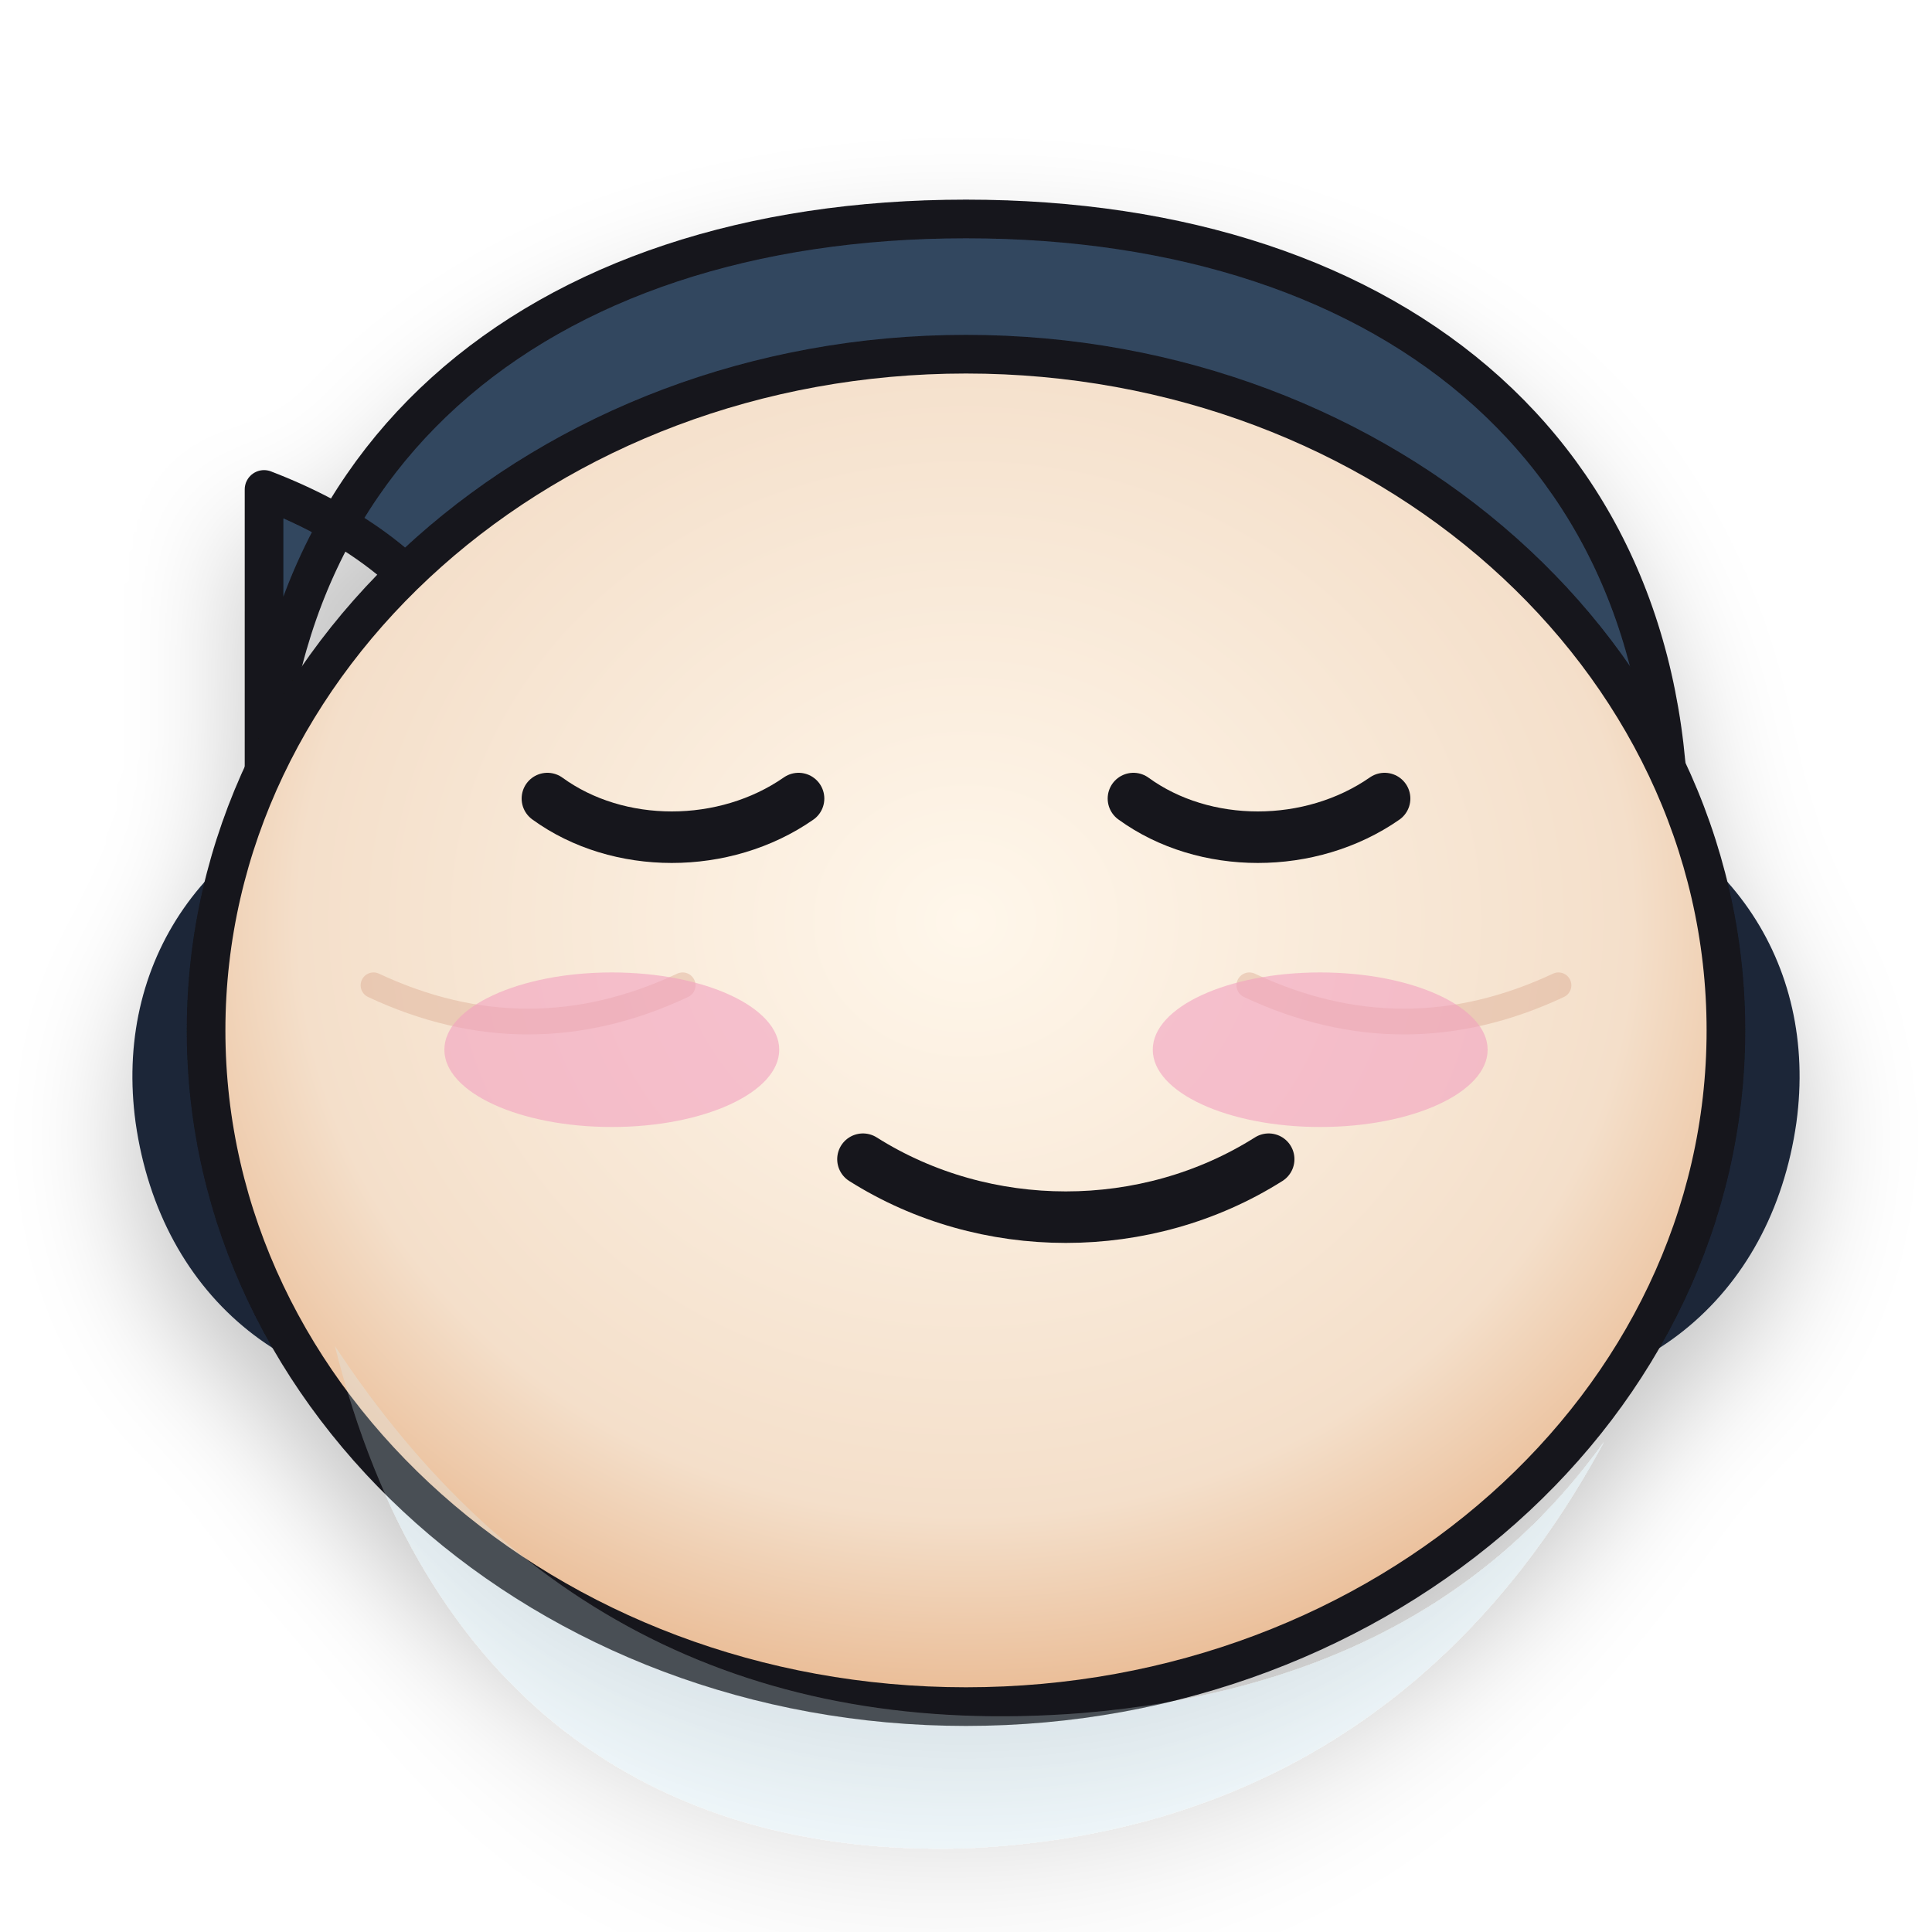
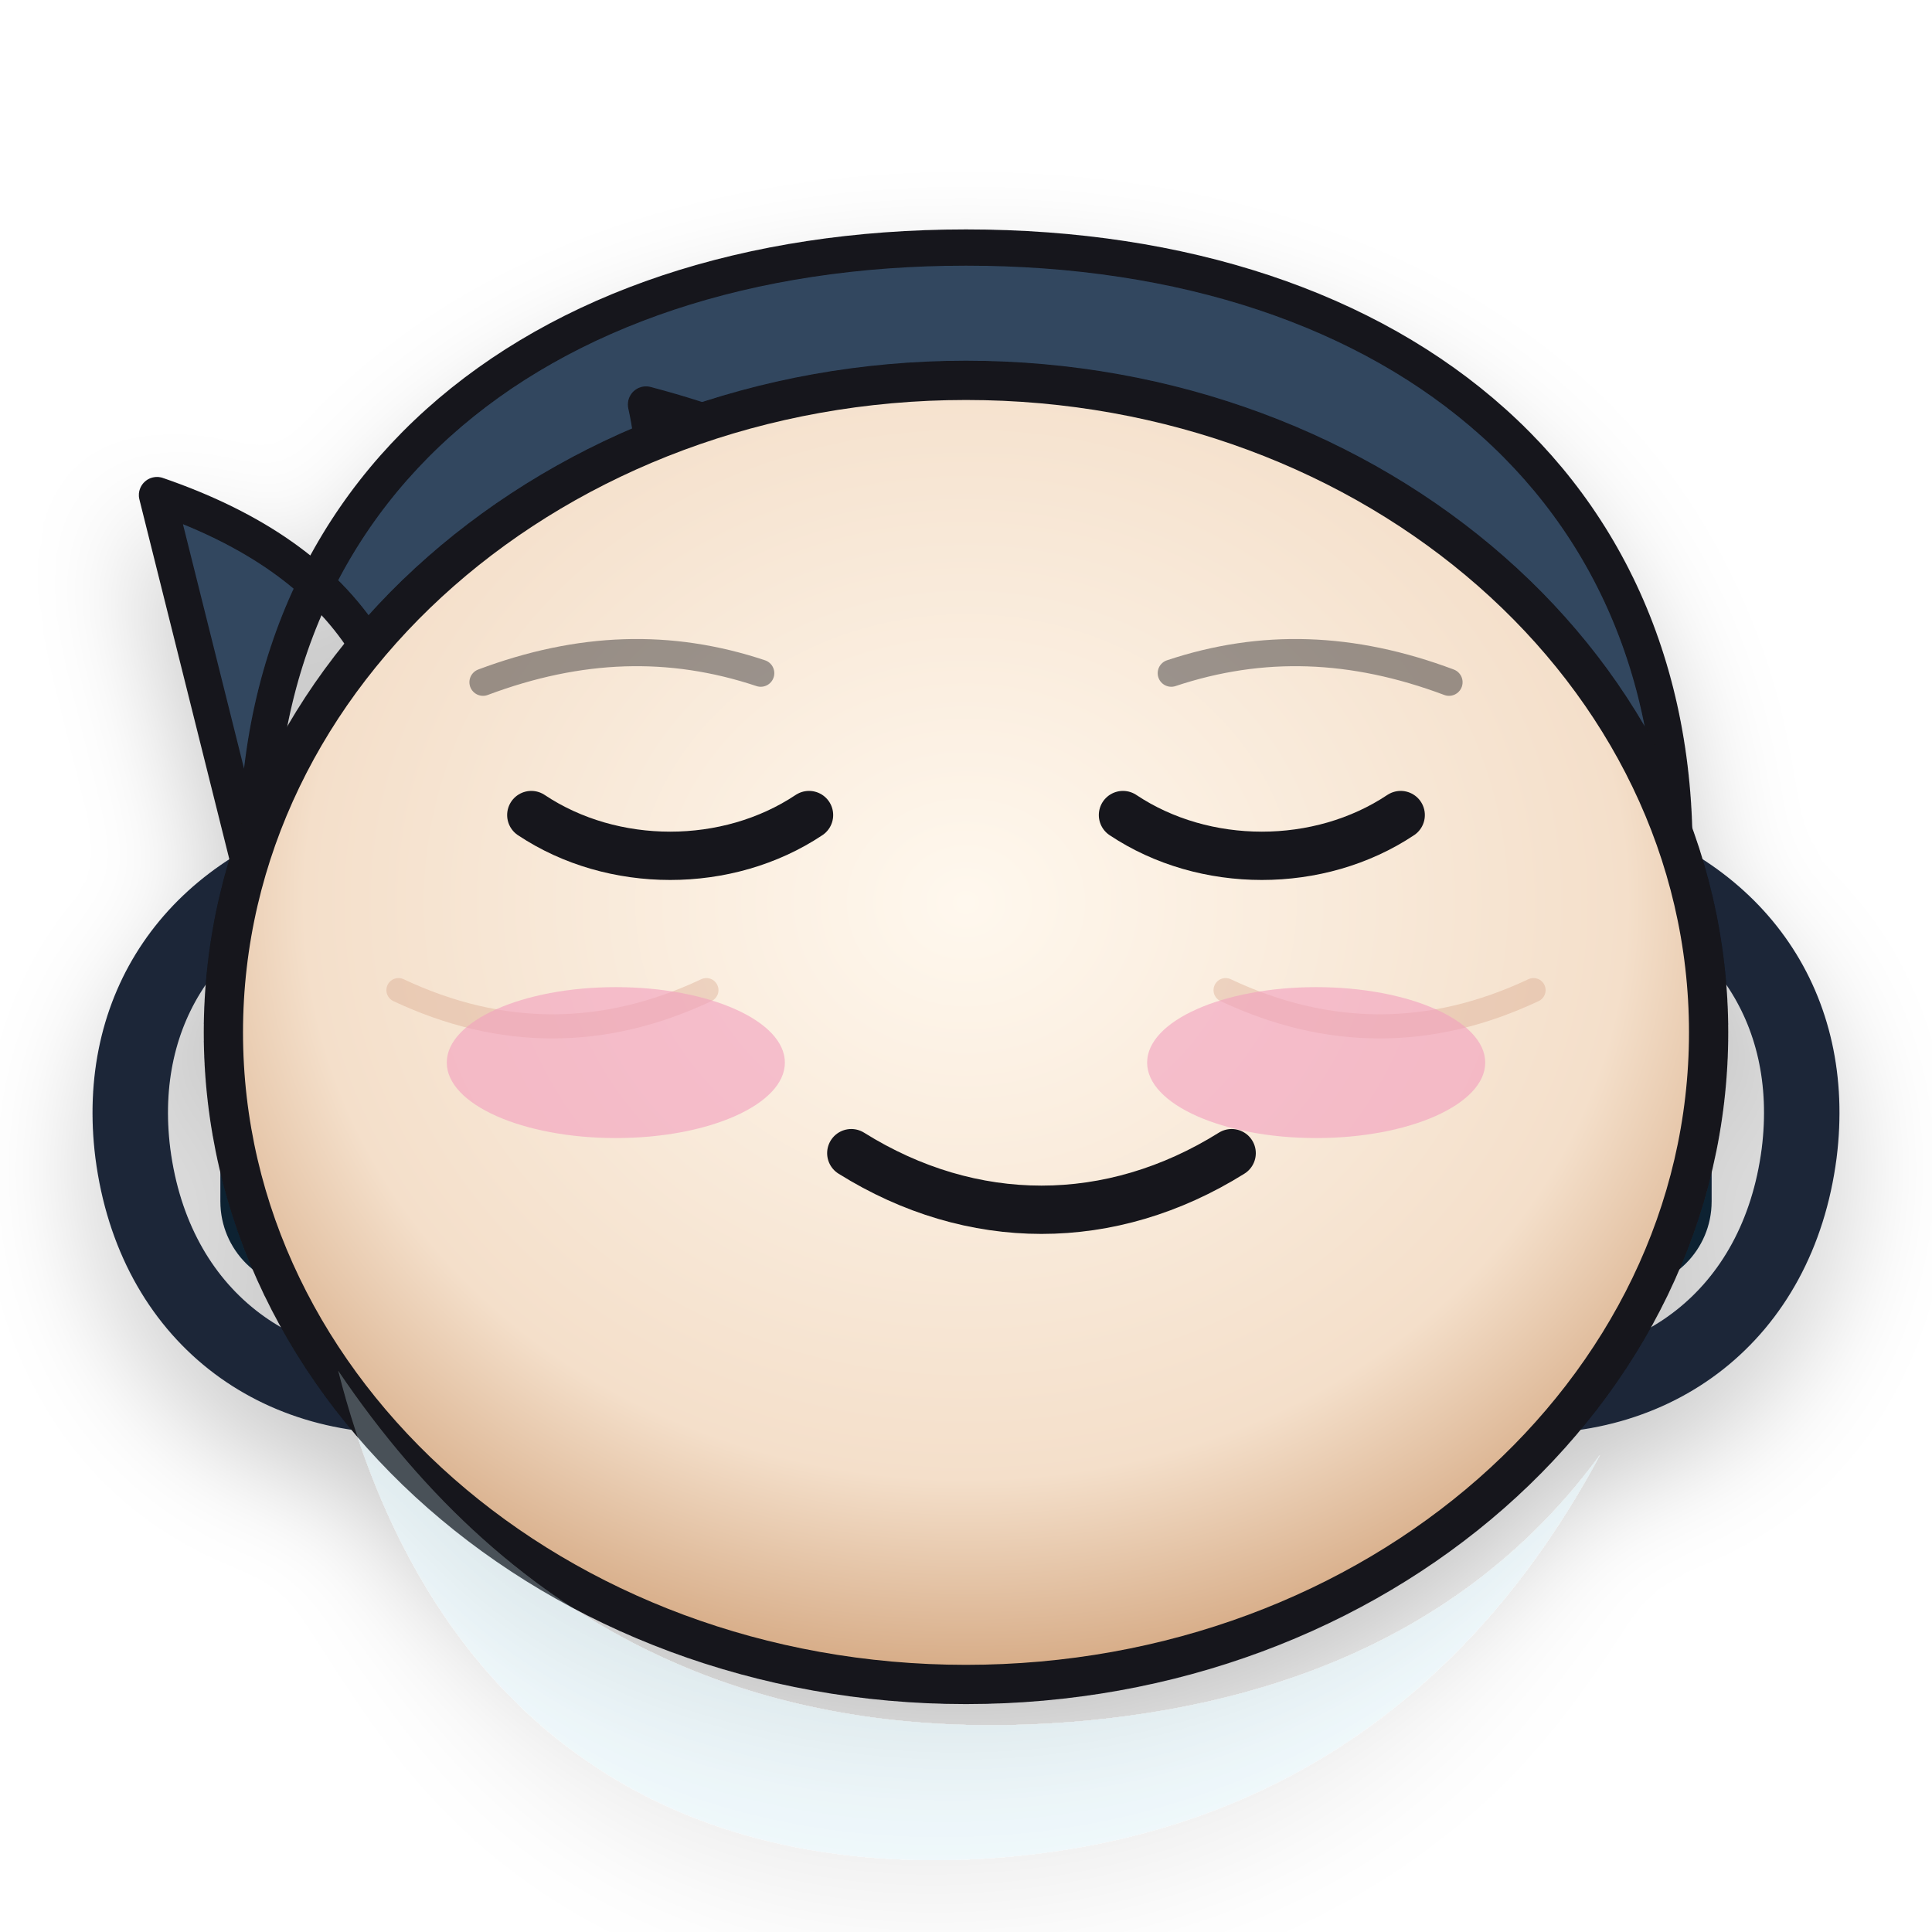
- <svg xmlns="http://www.w3.org/2000/svg" viewBox="0 0 600 600" role="img" aria-label="Original yukkuri neutral character">
+ <svg xmlns="http://www.w3.org/2000/svg" viewBox="0 0 640 640" role="img" aria-label="Original headset yukkuri head neutral">
  <defs>
-     <radialGradient id="skin" cx="50%" cy="42%" r="58%">
-       <stop offset="0" stop-color="#fff7eb" />
-       <stop offset=".75" stop-color="#f4dfca" />
-       <stop offset="1" stop-color="#e9b991" />
+     <radialGradient id="skin" cx="50%" cy="40%" r="60%">
+       <stop offset="0" stop-color="#fff8ee" />
+       <stop offset=".74" stop-color="#f4dfca" />
+       <stop offset="1" stop-color="#d5a983" />
    </radialGradient>
    <filter id="softShadow" x="-30%" y="-30%" width="160%" height="160%">
-       <feDropShadow dx="0" dy="18" stdDeviation="18" flood-color="#000" flood-opacity=".24" />
+       <feDropShadow dx="0" dy="18" stdDeviation="18" flood-color="#000" flood-opacity=".22" />
    </filter>
  </defs>
  <g filter="url(#softShadow)">
    <g>
-       <path d="M118 255c-45 12-70 48-64 92 7 49 44 78 92 74" fill="none" stroke="#1b2638" stroke-width="24" stroke-linecap="round" />
-       <path d="M482 255c45 12 70 48 64 92-7 49-44 78-92 74" fill="none" stroke="#1b2638" stroke-width="24" stroke-linecap="round" />
-       <rect x="82" y="292" width="64" height="96" rx="24" fill="#41d7ff" stroke="#1b2638" stroke-width="10" />
-       <rect x="454" y="292" width="64" height="96" rx="24" fill="#41d7ff" stroke="#1b2638" stroke-width="10" />
-       <path d="M454 378c-10 92-76 126-164 112" fill="none" stroke="#41d7ff" stroke-width="10" stroke-linecap="round" />
+       <path d="M112 282c-48 14-74 52-68 100 7 54 48 84 98 80" fill="none" stroke="#1b2638" stroke-width="25" stroke-linecap="round" />
+       <path d="M528 282c48 14 74 52 68 100-7 54-48 84-98 80" fill="none" stroke="#1b2638" stroke-width="25" stroke-linecap="round" />
+       <rect x="78" y="318" width="68" height="104" rx="24" fill="#41d7ff" stroke="#102332" stroke-width="10" />
+       <rect x="494" y="318" width="68" height="104" rx="24" fill="#41d7ff" stroke="#102332" stroke-width="10" />
+       <path d="M494 408c-12 96-82 132-176 116" fill="none" stroke="#41d7ff" stroke-width="10" stroke-linecap="round" />
    </g>
-     <path d="M82 272C75 143 166 68 300 68s225 75 218 204c-31-56-86-92-158-114 0 0 24 58 18 92-38-70-90-108-156-126 9 48-14 102-64 146 4-61-24-98-76-118z" fill="#31465f" stroke="#17151a" stroke-width="12" stroke-linejoin="round" />
-     <path d="M140 186c84-62 184-78 304-12-70-28-146-16-228 34-38 23-61 45-76 66 0-30 0-58 0-88z" fill="#557095" opacity=".42" />
-     <ellipse cx="300" cy="320" rx="236" ry="210" fill="url(#skin)" stroke="#17151a" stroke-width="12" />
-     <path d="M116 306c32 15 64 15 96 0M388 306c32 15 64 15 96 0" fill="none" stroke="#d49b80" stroke-width="8" stroke-linecap="round" opacity=".35" />
-     <ellipse cx="190" cy="326" rx="52" ry="24" fill="#f2a0bf" opacity=".6" />
-     <ellipse cx="410" cy="326" rx="52" ry="24" fill="#f2a0bf" opacity=".6" />
-     <g fill="none" stroke="#17151a" stroke-width="16" stroke-linecap="round" stroke-linejoin="round">
-       <path d="M170 248c22 16 55 16 78 0" />
-       <path d="M352 248c22 16 55 16 78 0" />
-       <path d="M268 360c38 24 88 24 126 0" />
+     <path d="M86 300C76 164 176 82 320 82s244 82 234 218c-36-62-96-100-180-126 0 0 24 62 16 102-42-78-100-122-176-142 12 54-16 112-78 162 8-68-20-110-84-132z" fill="#31465f" stroke="#15151a" stroke-width="12" stroke-linejoin="round" />
+     <path d="M150 196c90-70 202-86 340-10-82-34-172-18-268 42-44 28-70 54-86 82 0-38 4-78 14-114z" fill="#557095" opacity=".42" />
+     <path d="M118 322c18 30 42 52 74 66M520 322c-18 30-42 52-74 66" fill="none" stroke="#182536" stroke-width="18" stroke-linecap="round" opacity=".76" />
+     <ellipse cx="320" cy="342" rx="246" ry="216" fill="url(#skin)" stroke="#15151a" stroke-width="13" />
+     <path d="M132 328c34 16 68 16 102 0M406 328c34 16 68 16 102 0" fill="none" stroke="#d49b80" stroke-width="8" stroke-linecap="round" opacity=".34" />
+     <ellipse cx="204" cy="352" rx="56" ry="25" fill="#f2a0bf" opacity=".62" />
+     <ellipse cx="436" cy="352" rx="56" ry="25" fill="#f2a0bf" opacity=".62" />
+     <g>
+       <path d="M176 270c27 18 65 18 92 0" fill="none" stroke="#15151a" stroke-width="16" stroke-linecap="round" stroke-linejoin="round" />
+       <path d="M372 270c27 18 65 18 92 0" fill="none" stroke="#15151a" stroke-width="16" stroke-linecap="round" stroke-linejoin="round" />
+       <path d="M282 382c40 25 86 25 126 0" fill="none" stroke="#15151a" stroke-width="16" stroke-linecap="round" stroke-linejoin="round" />
+       <path d="M160 226c32-12 62-13 92-3M388 223c30-10 60-9 92 3" fill="none" stroke="#15151a" stroke-width="9" stroke-linecap="round" opacity=".42" />
    </g>
-     <path d="M104 418c54 82 130 122 232 114 72-6 126-34 162-84-41 76-107 122-198 126-98 3-169-48-196-156z" fill="#d7f5ff" opacity=".26" />
+     <path d="M112 454c58 86 140 126 248 116 74-7 132-36 170-88-44 82-114 130-210 134-106 4-180-52-208-162z" fill="#d7f5ff" opacity=".27" />
  </g>
</svg>
